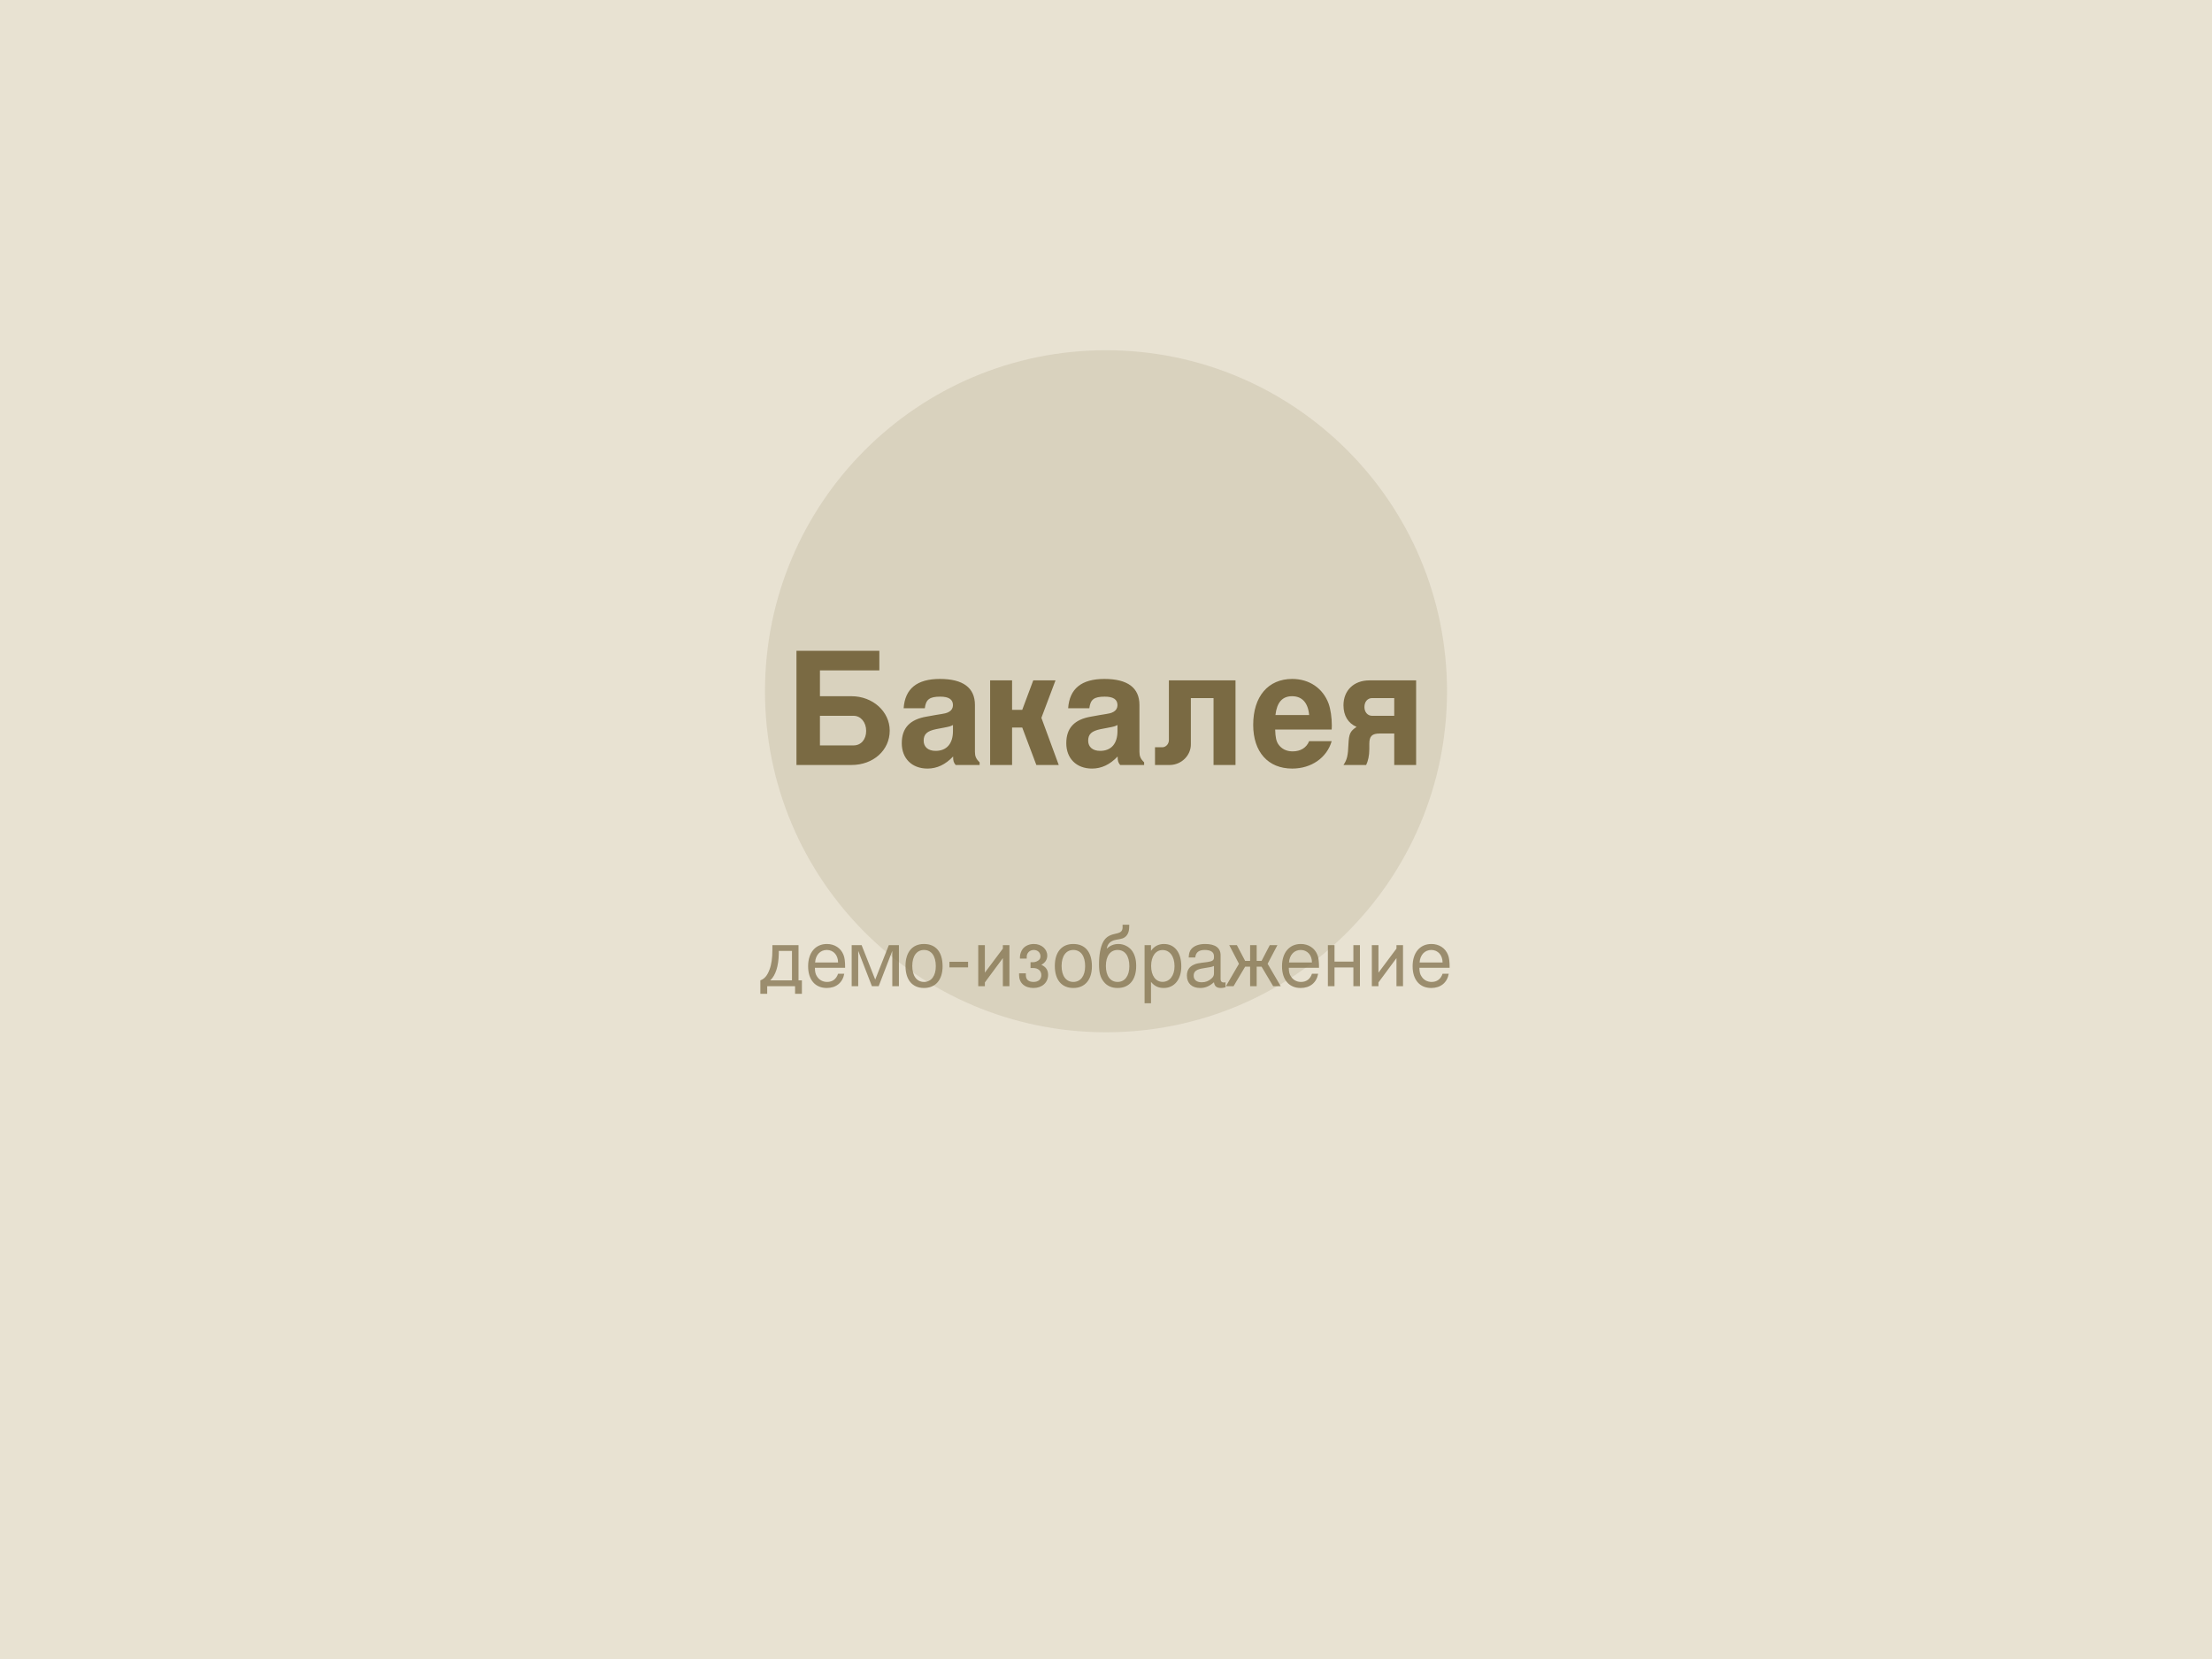
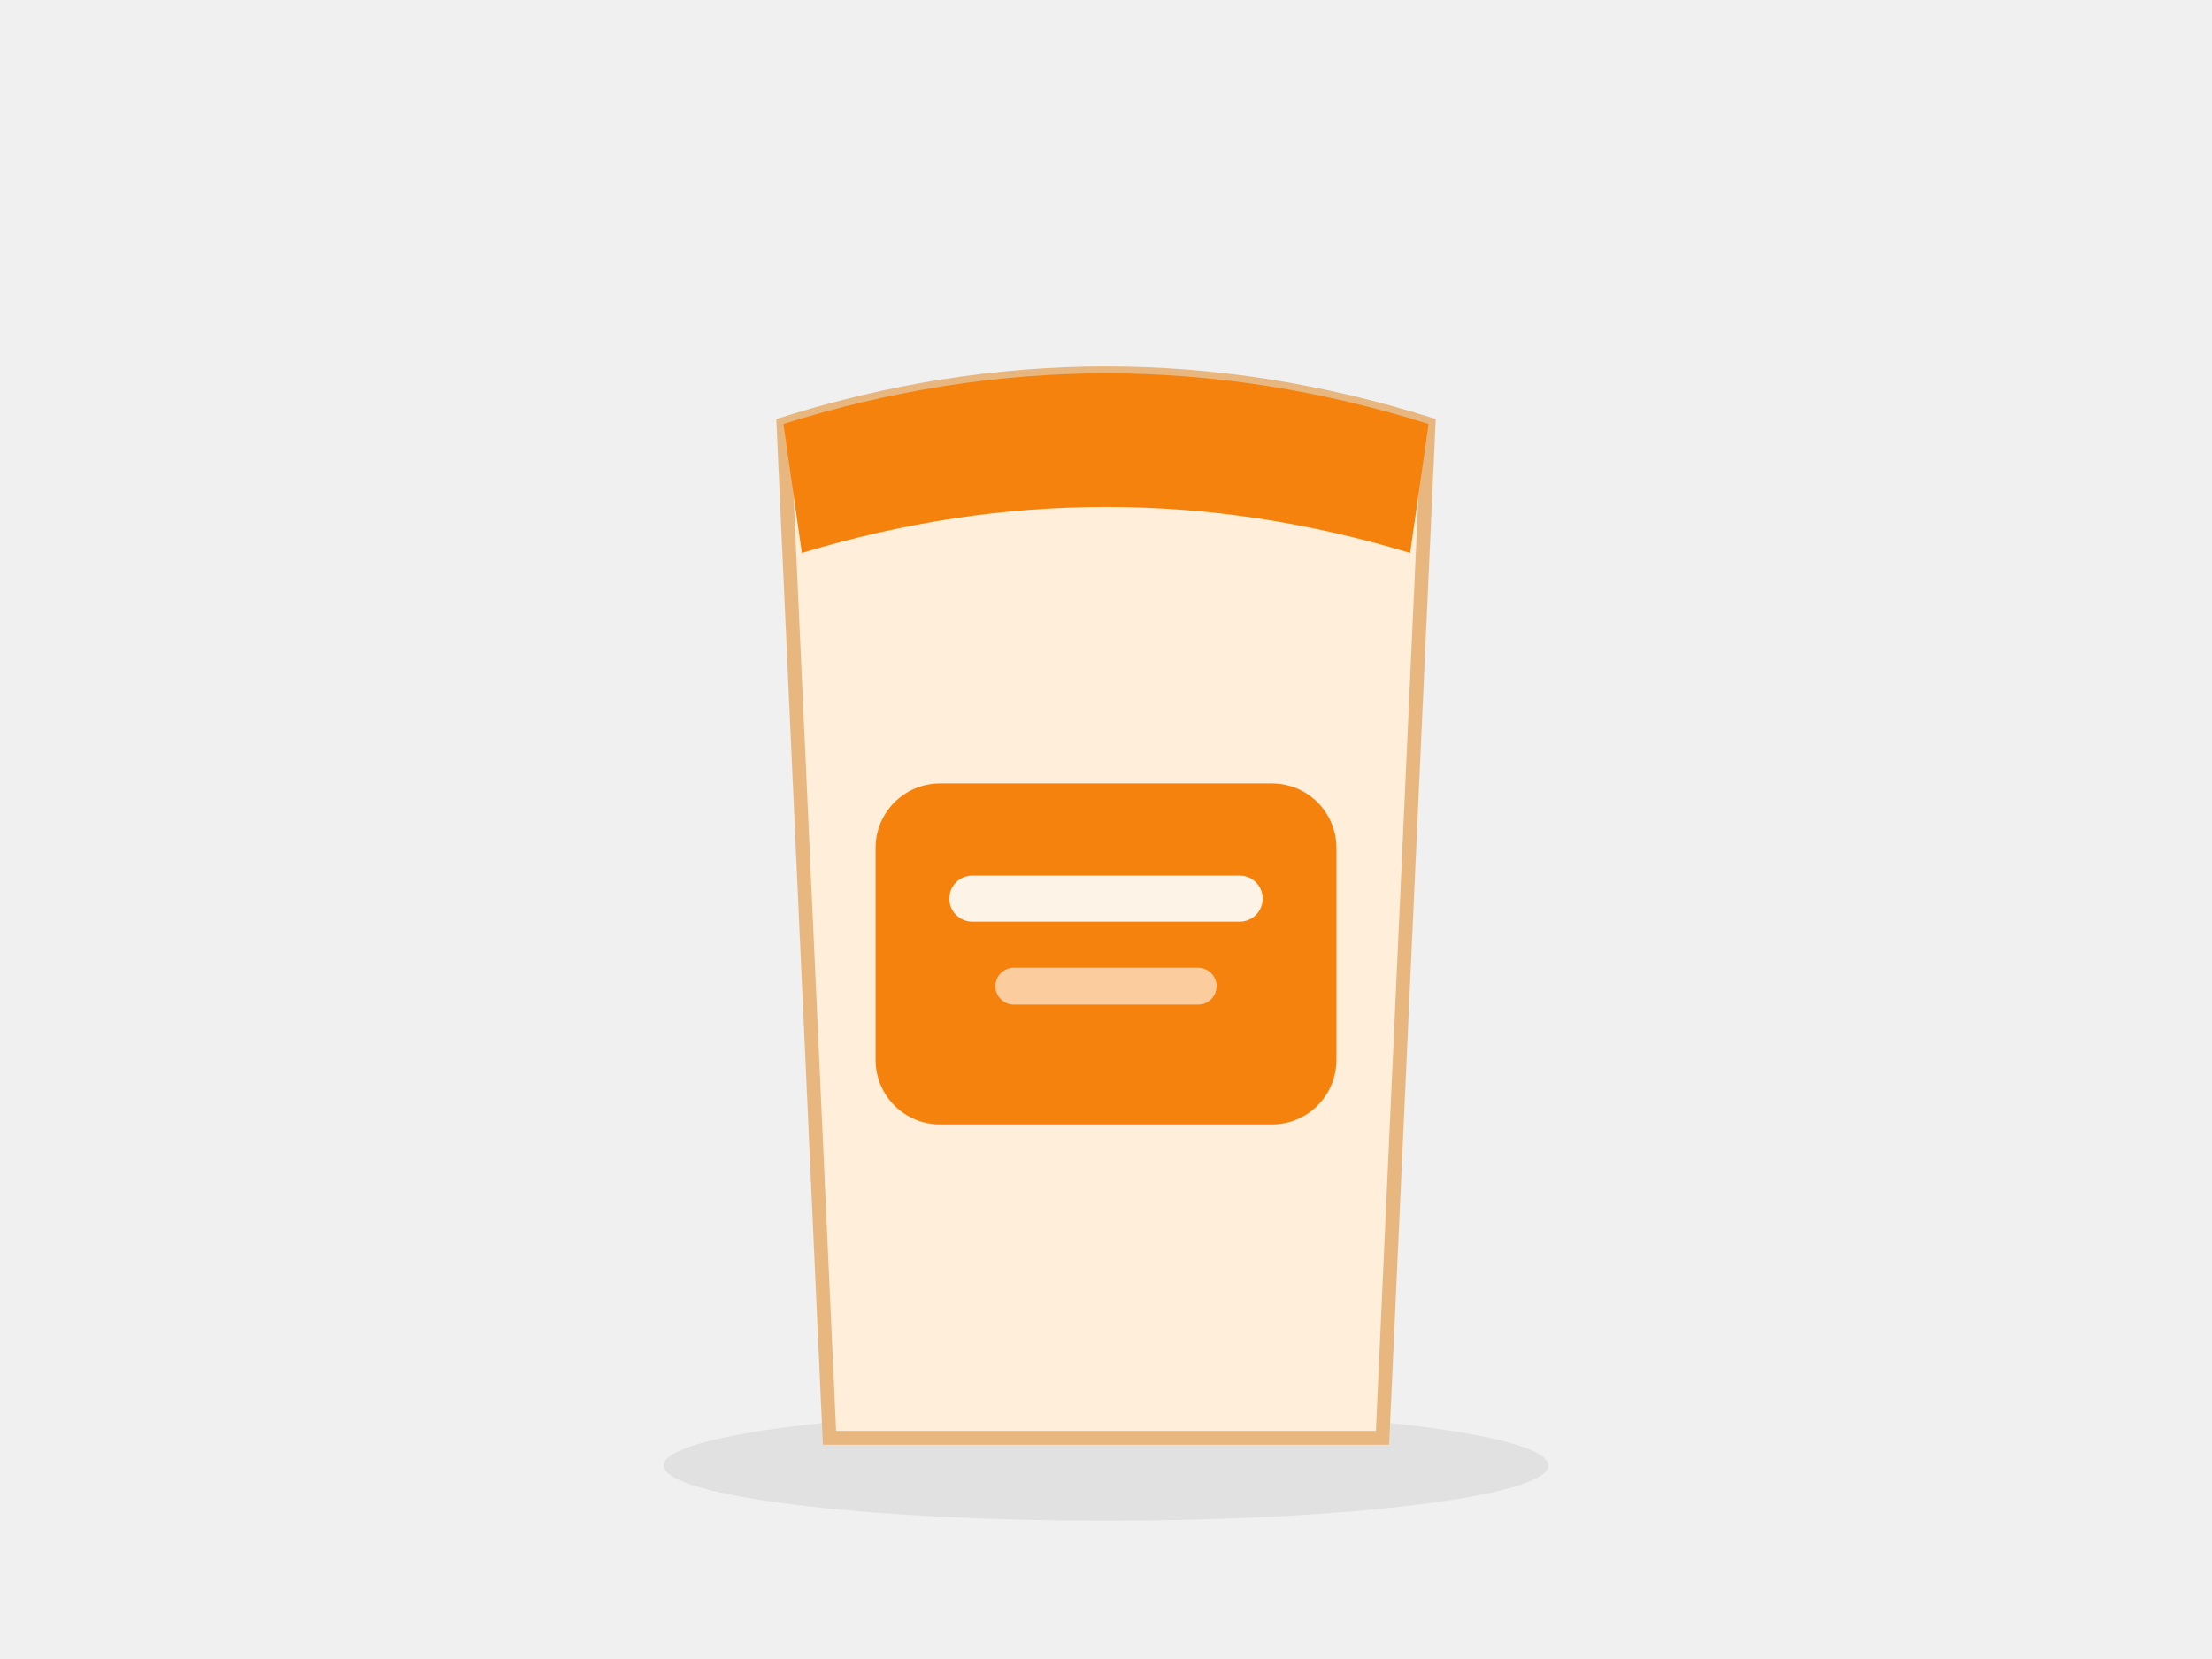
<svg xmlns="http://www.w3.org/2000/svg" viewBox="0 0 480 360" width="480" height="360">
-   <rect width="480" height="360" fill="#e8e2d2" />
-   <circle cx="240" cy="150" r="74" fill="#7a6a43" opacity="0.14" />
-   <text x="240" y="166" text-anchor="middle" font-family="Helvetica, Arial, sans-serif" font-size="34" font-weight="600" fill="#7a6a43">Бакалея</text>
-   <text x="240" y="214" text-anchor="middle" font-family="Helvetica, Arial, sans-serif" font-size="17" fill="#7a6a43" opacity="0.7">демо-изображение</text>
+   <ellipse cx="240" cy="318" rx="96" ry="12" fill="#3e342e" opacity="0.08" />
+   <path d="M170 92 Q 240 70 310 92 L 300 312 H180 Z" fill="#ffeeda" stroke="#e8b77f" stroke-width="3" />
+   <path d="M170 92 Q 240 70 310 92 L 306 120 Q 240 100 174 120 Z" fill="#f5820c" />
+   <rect x="190" y="170" width="100" height="74" rx="14" fill="#f5820c" />
+   <rect x="206" y="190" width="68" height="10" rx="5" fill="#ffffff" opacity="0.9" />
+   <rect x="216" y="210" width="48" height="8" rx="4" fill="#ffffff" opacity="0.6" />
</svg>
